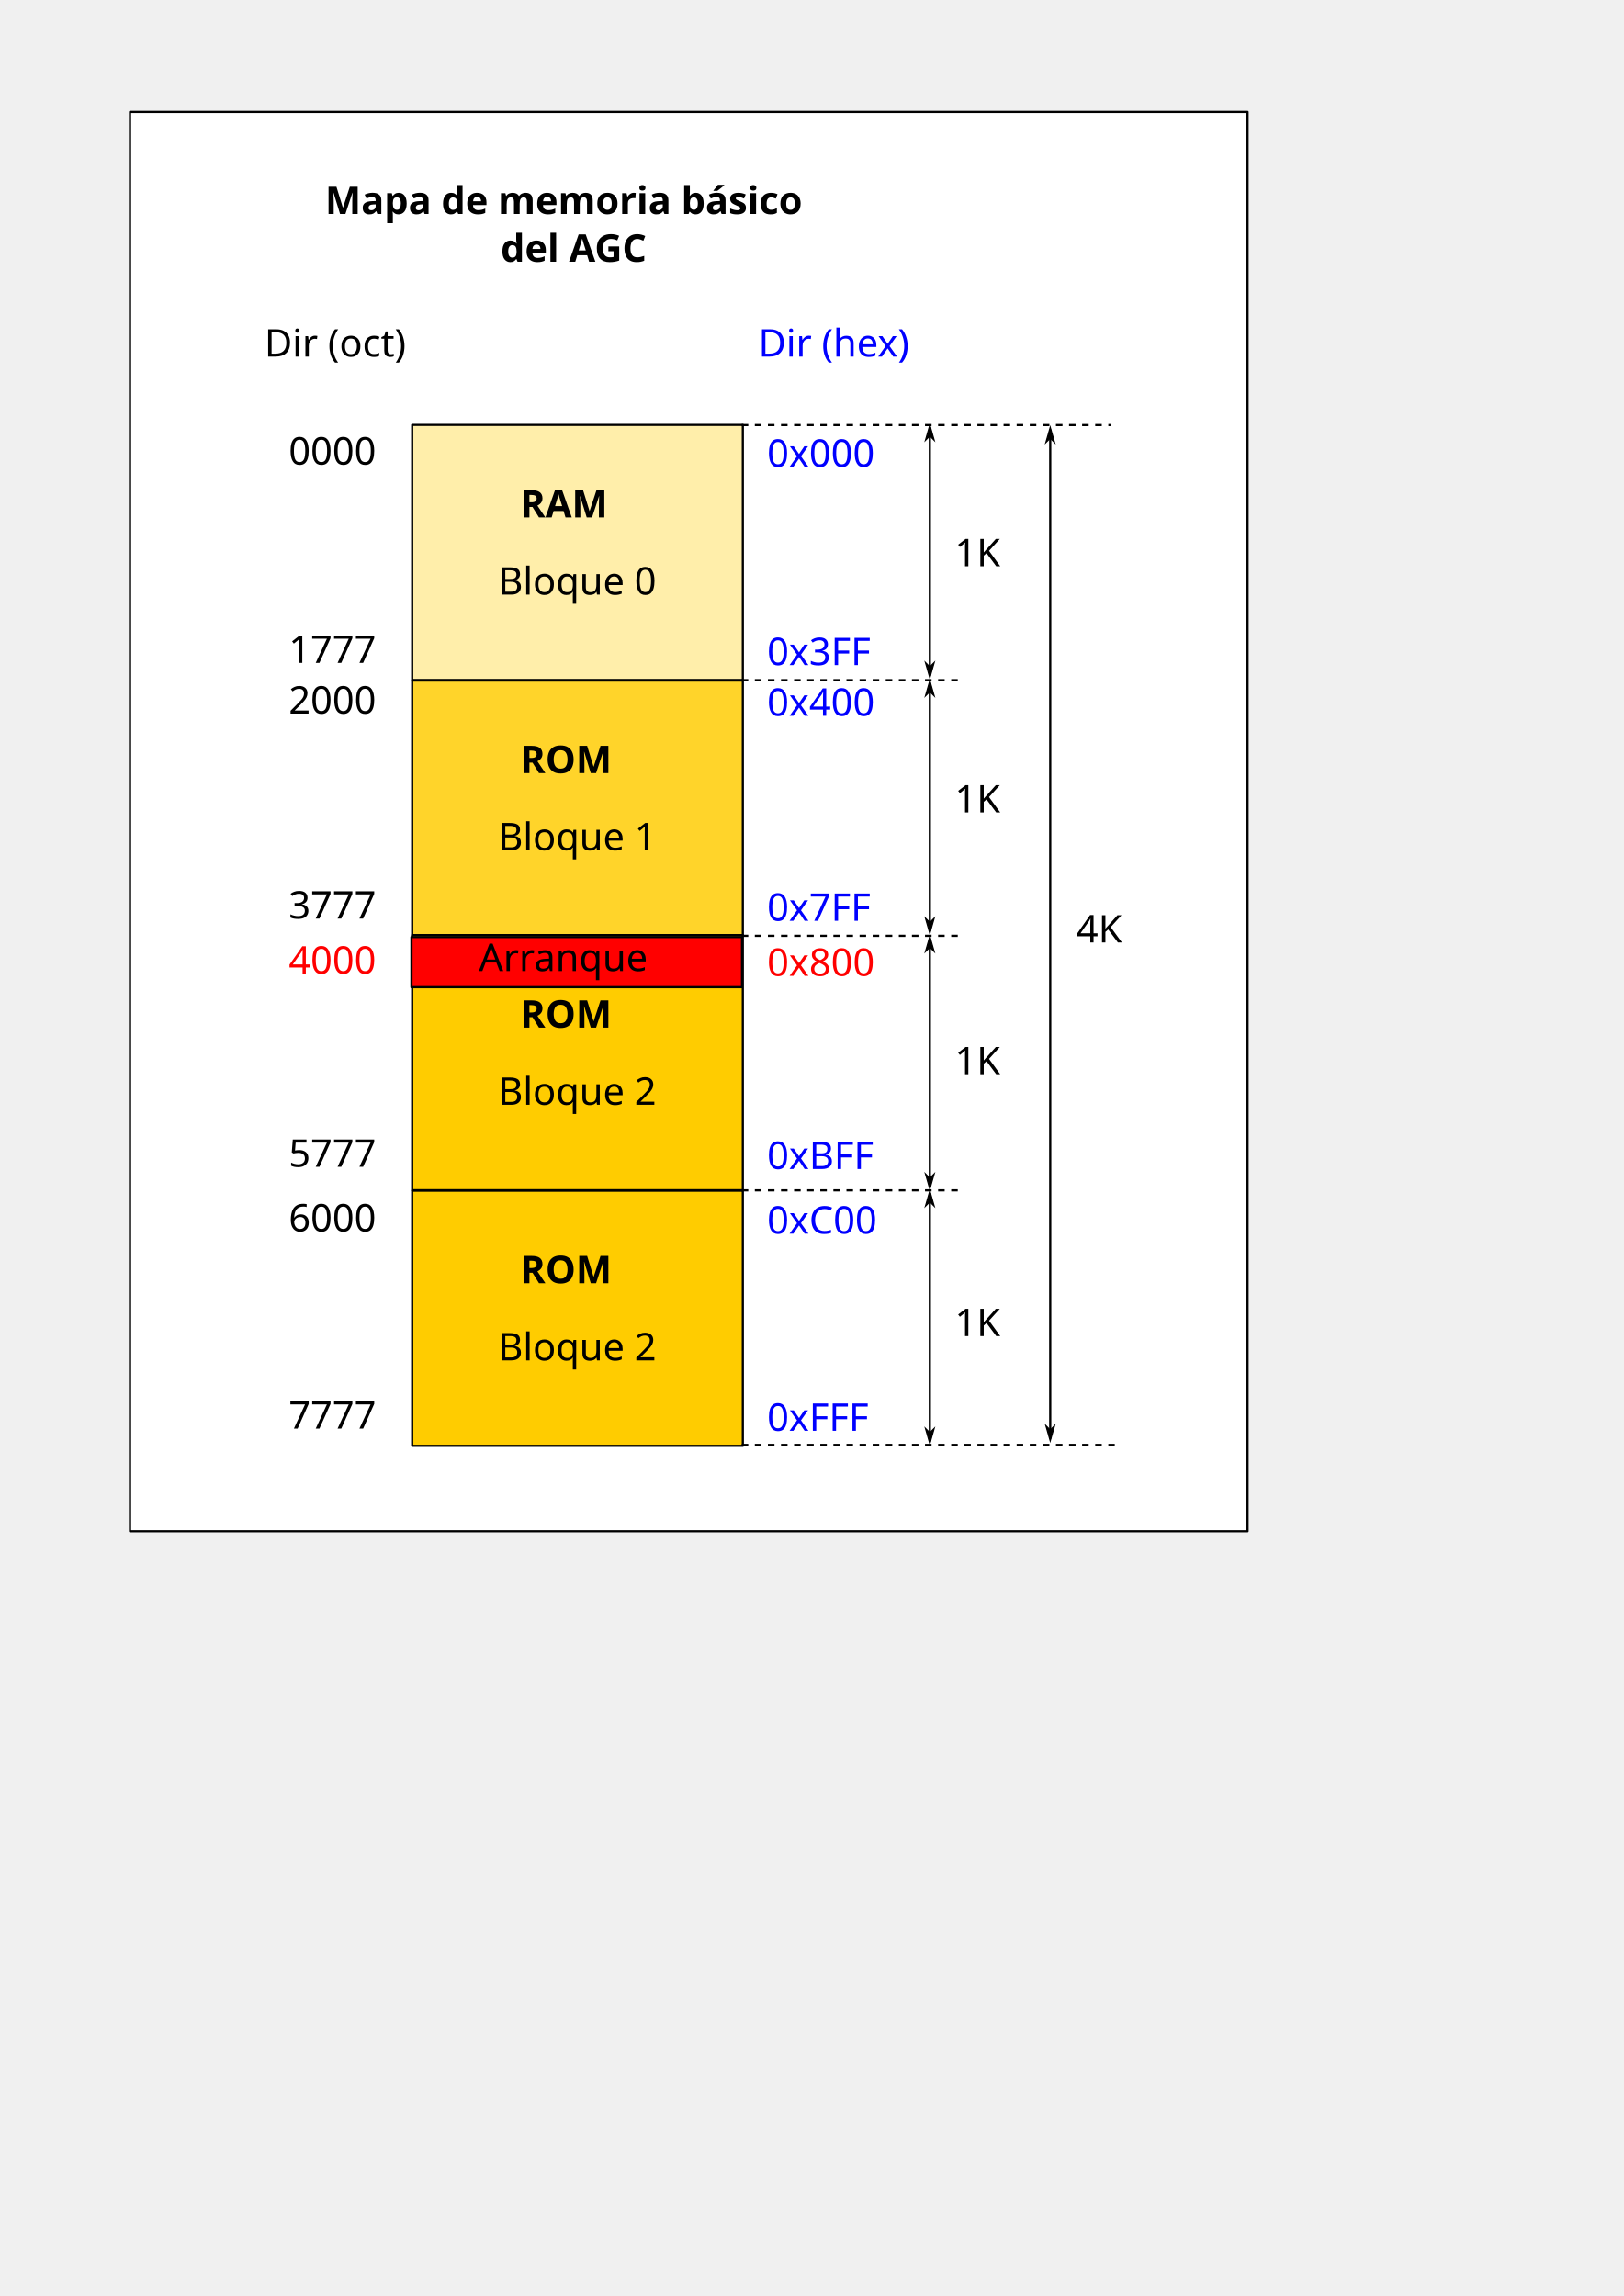
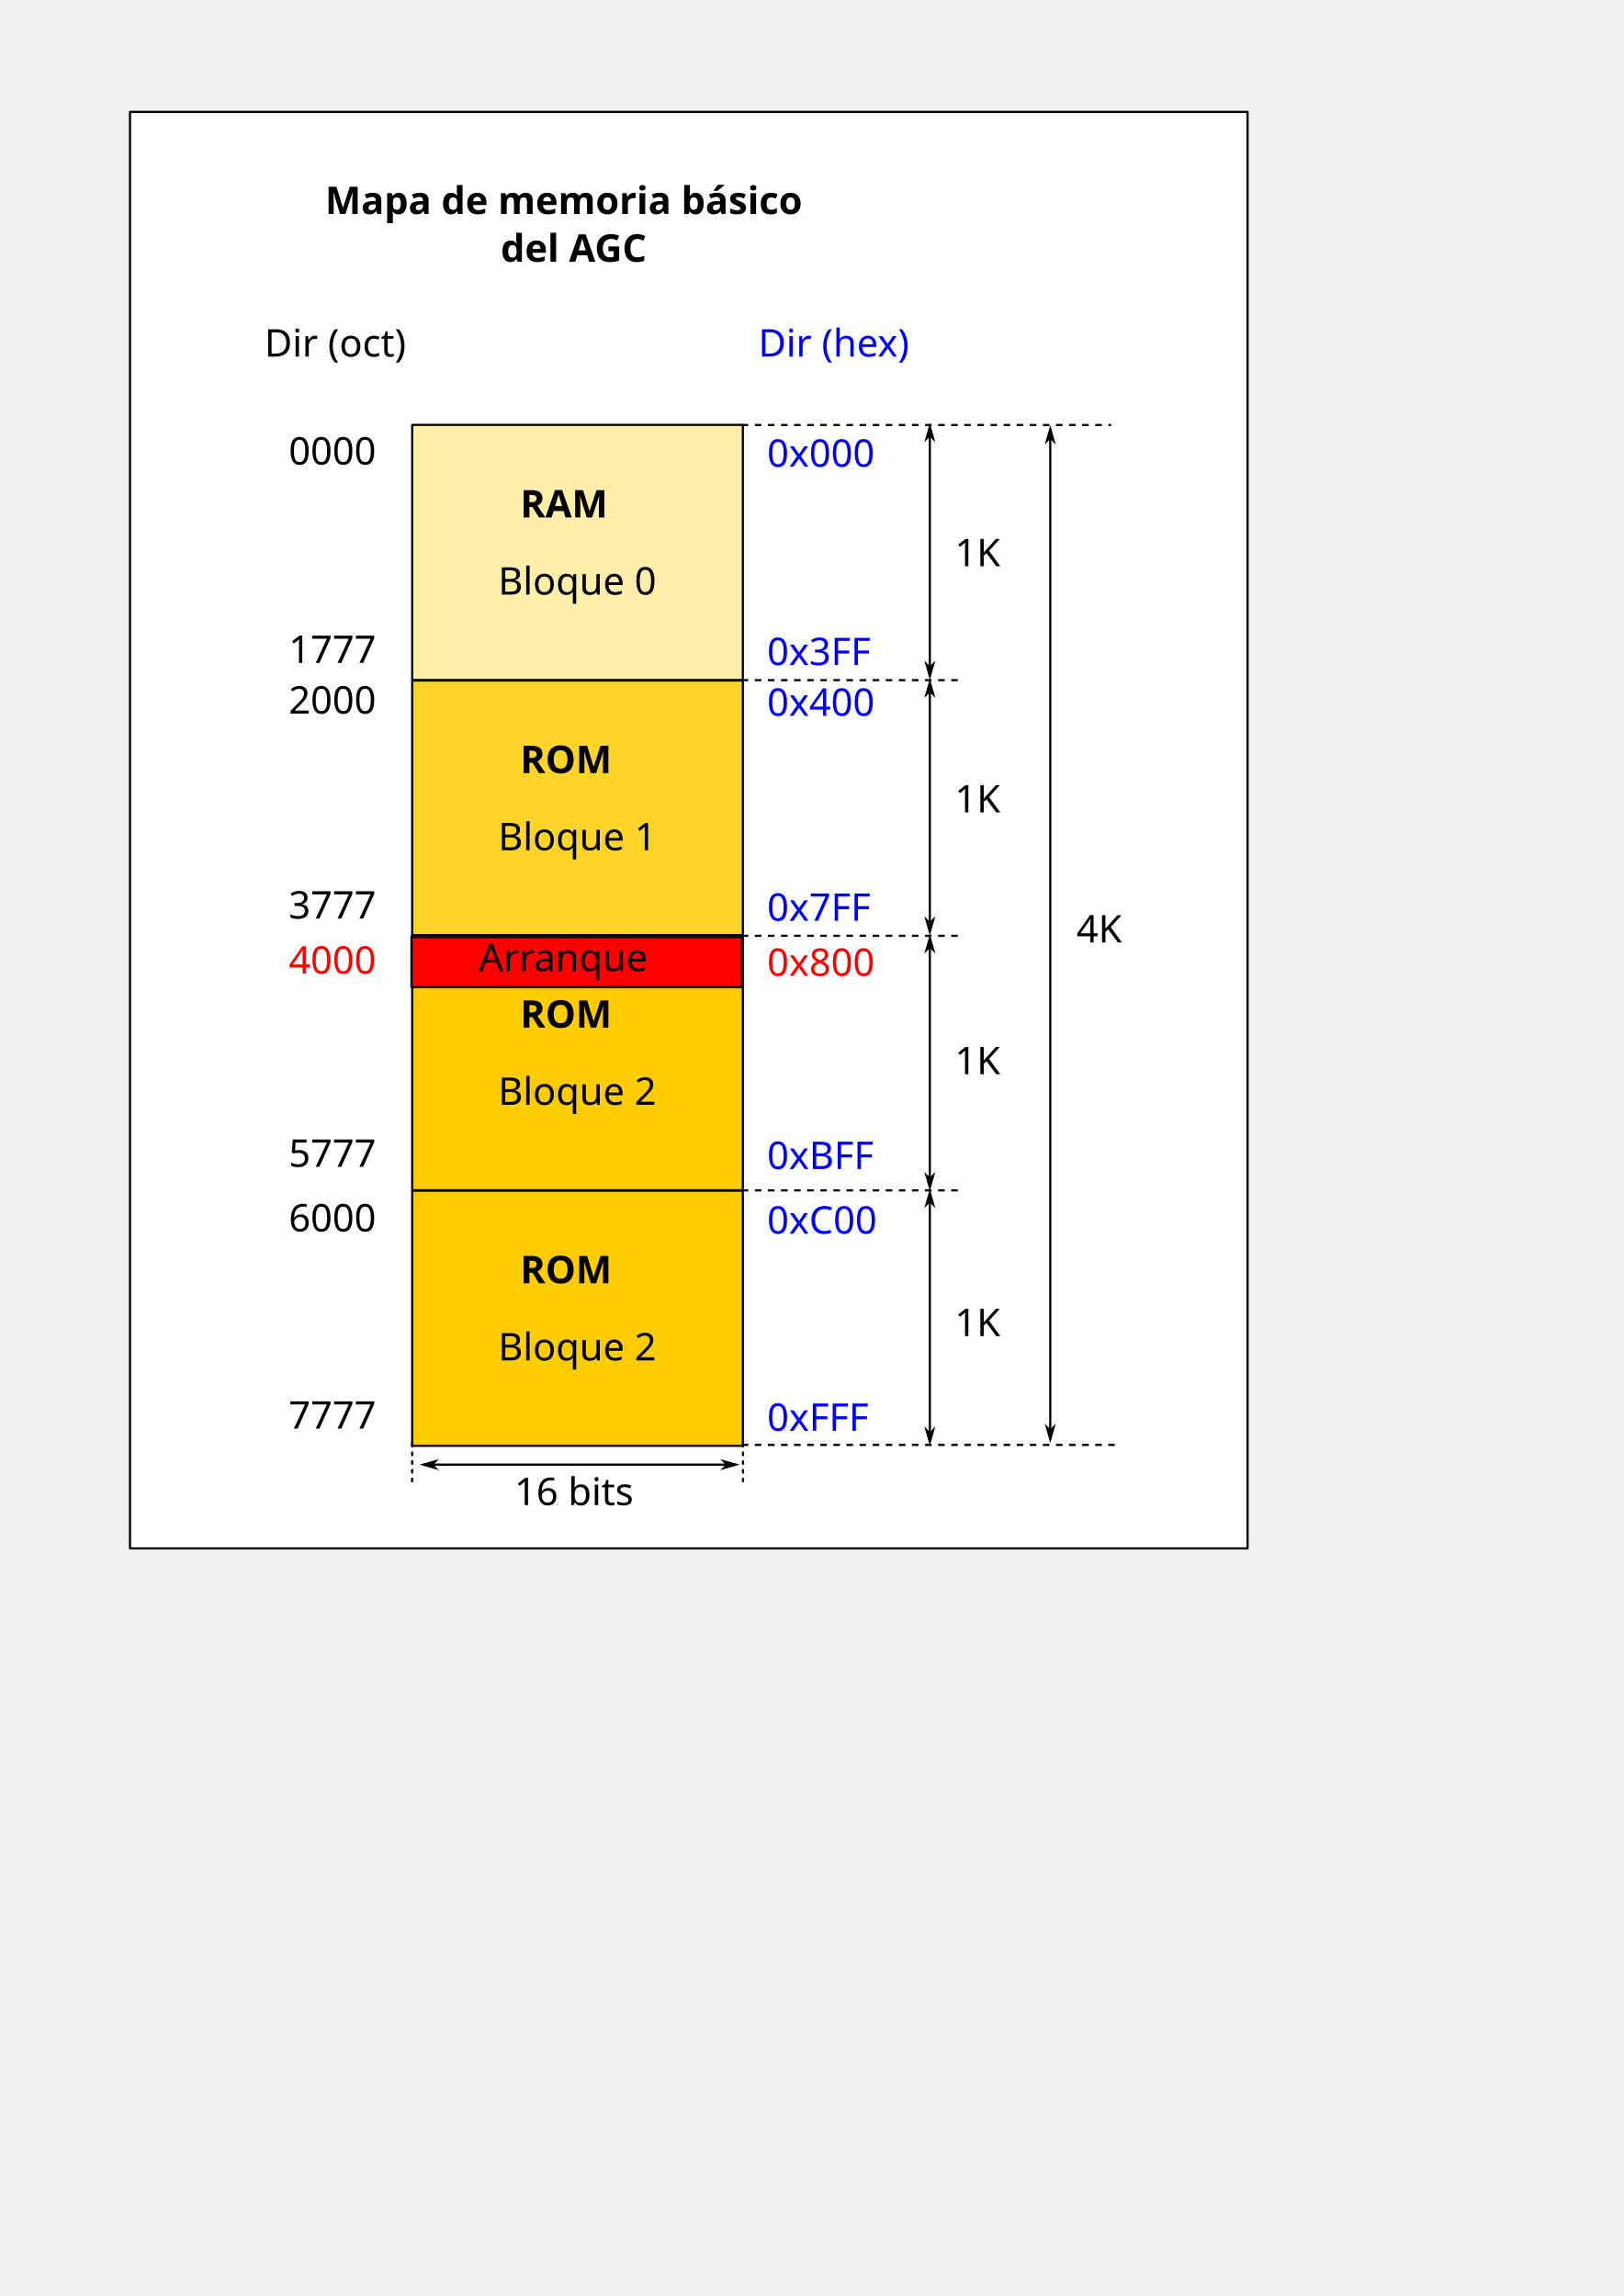
<svg xmlns="http://www.w3.org/2000/svg" width="210mm" height="297mm" viewBox="0 0 744.094 1052.362" id="svg2" version="1.1">
  <defs id="defs4">
    <marker orient="auto" refY="0.0" refX="0.0" id="Arrow1Mstart" style="overflow:visible">
      <path id="path4438" d="M 0.0,0.0 L 5.0,-5.0 L -12.5,0.0 L 5.0,5.0 L 0.0,0.0 z " style="fill-rule:evenodd;stroke:#000000;stroke-width:1pt;stroke-opacity:1;fill:#000000;fill-opacity:1" transform="scale(0.4) translate(10,0)" />
    </marker>
    <marker orient="auto" refY="0.0" refX="0.0" id="Arrow1Mend" style="overflow:visible;">
      <path id="path4441" d="M 0.0,0.0 L 5.0,-5.0 L -12.5,0.0 L 5.0,5.0 L 0.0,0.0 z " style="fill-rule:evenodd;stroke:#000000;stroke-width:1pt;stroke-opacity:1;fill:#000000;fill-opacity:1" transform="scale(0.4) rotate(180) translate(10,0)" />
    </marker>
    <marker orient="auto" refY="0" refX="0" id="Arrow1Mstart-6" style="overflow:visible">
      <path id="path4438-3" d="M 0,0 5,-5 -12.5,0 5,5 0,0 Z" style="fill:#000000;fill-opacity:1;fill-rule:evenodd;stroke:#000000;stroke-width:1pt;stroke-opacity:1" transform="matrix(0.4,0,0,0.4,4,0)" />
    </marker>
    <marker orient="auto" refY="0" refX="0" id="Arrow1Mend-2" style="overflow:visible">
      <path id="path4441-0" d="M 0,0 5,-5 -12.5,0 5,5 0,0 Z" style="fill:#000000;fill-opacity:1;fill-rule:evenodd;stroke:#000000;stroke-width:1pt;stroke-opacity:1" transform="matrix(-0.4,0,0,-0.4,-4,0)" />
    </marker>
    <marker orient="auto" refY="0" refX="0" id="Arrow1Mstart-5" style="overflow:visible">
      <path id="path4438-4" d="M 0,0 5,-5 -12.5,0 5,5 0,0 Z" style="fill:#000000;fill-opacity:1;fill-rule:evenodd;stroke:#000000;stroke-width:1pt;stroke-opacity:1" transform="matrix(0.4,0,0,0.4,4,0)" />
    </marker>
    <marker orient="auto" refY="0" refX="0" id="Arrow1Mend-7" style="overflow:visible">
      <path id="path4441-6" d="M 0,0 5,-5 -12.5,0 5,5 0,0 Z" style="fill:#000000;fill-opacity:1;fill-rule:evenodd;stroke:#000000;stroke-width:1pt;stroke-opacity:1" transform="matrix(-0.4,0,0,-0.4,-4,0)" />
    </marker>
    <marker orient="auto" refY="0" refX="0" id="Arrow1Mstart-5-6" style="overflow:visible">
      <path id="path4438-4-9" d="M 0,0 5,-5 -12.5,0 5,5 0,0 Z" style="fill:#000000;fill-opacity:1;fill-rule:evenodd;stroke:#000000;stroke-width:1pt;stroke-opacity:1" transform="matrix(0.4,0,0,0.4,4,0)" />
    </marker>
    <marker orient="auto" refY="0" refX="0" id="Arrow1Mend-7-3" style="overflow:visible">
      <path id="path4441-6-7" d="M 0,0 5,-5 -12.5,0 5,5 0,0 Z" style="fill:#000000;fill-opacity:1;fill-rule:evenodd;stroke:#000000;stroke-width:1pt;stroke-opacity:1" transform="matrix(-0.4,0,0,-0.4,-4,0)" />
    </marker>
    <marker orient="auto" refY="0" refX="0" id="Arrow1Mstart-5-6-5" style="overflow:visible">
      <path id="path4438-4-9-2" d="M 0,0 5,-5 -12.5,0 5,5 0,0 Z" style="fill:#000000;fill-opacity:1;fill-rule:evenodd;stroke:#000000;stroke-width:1pt;stroke-opacity:1" transform="matrix(0.4,0,0,0.4,4,0)" />
    </marker>
    <marker orient="auto" refY="0" refX="0" id="Arrow1Mend-7-3-5" style="overflow:visible">
      <path id="path4441-6-7-4" d="M 0,0 5,-5 -12.5,0 5,5 0,0 Z" style="fill:#000000;fill-opacity:1;fill-rule:evenodd;stroke:#000000;stroke-width:1pt;stroke-opacity:1" transform="matrix(-0.4,0,0,-0.4,-4,0)" />
    </marker>
    <marker orient="auto" refY="0" refX="0" id="Arrow1Mstart-68" style="overflow:visible">
      <path id="path4438-8" d="M 0,0 5,-5 -12.5,0 5,5 0,0 Z" style="fill:#000000;fill-opacity:1;fill-rule:evenodd;stroke:#000000;stroke-width:1pt;stroke-opacity:1" transform="matrix(0.4,0,0,0.4,4,0)" />
    </marker>
    <marker orient="auto" refY="0" refX="0" id="Arrow1Mend-4" style="overflow:visible">
      <path id="path4441-3" d="M 0,0 5,-5 -12.5,0 5,5 0,0 Z" style="fill:#000000;fill-opacity:1;fill-rule:evenodd;stroke:#000000;stroke-width:1pt;stroke-opacity:1" transform="matrix(-0.4,0,0,-0.4,-4,0)" />
    </marker>
+     <marker orient="auto" refY="0" refX="0" id="Arrow1Mstart-5-6-5-7" style="overflow:visible">
+       <path id="path4438-4-9-2-5" d="M 0,0 5,-5 -12.5,0 5,5 0,0 Z" style="fill:#000000;fill-opacity:1;fill-rule:evenodd;stroke:#000000;stroke-width:1pt;stroke-opacity:1" transform="matrix(0.4,0,0,0.4,4,0)" />
+     </marker>
+     <marker orient="auto" refY="0" refX="0" id="Arrow1Mend-7-3-5-3" style="overflow:visible">
+       <path id="path4441-6-7-4-5" d="M 0,0 5,-5 -12.5,0 5,5 0,0 Z" style="fill:#000000;fill-opacity:1;fill-rule:evenodd;stroke:#000000;stroke-width:1pt;stroke-opacity:1" transform="matrix(-0.4,0,0,-0.4,-4,0)" />
+     </marker>
  </defs>
  <g id="layer1">
-     <rect style="opacity:1;fill:#ffffff;fill-opacity:1;stroke:#000000;stroke-width:1;stroke-linecap:round;stroke-linejoin:round;stroke-miterlimit:4;stroke-dasharray:none;stroke-dashoffset:0;stroke-opacity:1" id="rect10969" width="512.147" height="650.538" x="59.579" y="51.301" ry="38.386" rx="0" />
+     <rect style="opacity:1;fill:#ffffff;fill-opacity:1;stroke:#000000;stroke-width:1;stroke-linecap:round;stroke-linejoin:round;stroke-miterlimit:4;stroke-dasharray:none;stroke-dashoffset:0;stroke-opacity:1" id="rect10969" width="512.147" height="658.395" x="59.579" y="51.301" ry="38.849" rx="0" />
    <rect style="opacity:1;fill:#ffeeaa;fill-opacity:1;stroke:#000000;stroke-width:1;stroke-linecap:round;stroke-linejoin:round;stroke-miterlimit:4;stroke-dasharray:none;stroke-dashoffset:0;stroke-opacity:1" id="rect4136" width="151.523" height="116.959" x="188.899" y="194.743" rx="0" ry="0" />
    <text xml:space="preserve" style="font-style:normal;font-weight:normal;font-size:17.5px;line-height:125%;font-family:sans-serif;letter-spacing:0px;word-spacing:0px;fill:#000000;fill-opacity:1;stroke:none;stroke-width:1px;stroke-linecap:butt;stroke-linejoin:miter;stroke-opacity:1" x="238.396" y="237.169" id="text4138">
      <tspan id="tspan4140" x="238.396" y="237.169" style="font-style:normal;font-variant:normal;font-weight:bold;font-stretch:normal;font-family:sans-serif;-inkscape-font-specification:'sans-serif Bold'">RAM</tspan>
    </text>
    <text xml:space="preserve" style="font-style:normal;font-weight:normal;font-size:17.5px;line-height:125%;font-family:sans-serif;letter-spacing:0px;word-spacing:0px;fill:#000000;fill-opacity:1;stroke:none;stroke-width:1px;stroke-linecap:butt;stroke-linejoin:miter;stroke-opacity:1" x="228.294" y="272.524" id="text4142">
      <tspan id="tspan4144" x="228.294" y="272.524">Bloque 0</tspan>
    </text>
    <text xml:space="preserve" style="font-style:normal;font-weight:normal;font-size:17.5px;line-height:125%;font-family:sans-serif;letter-spacing:0px;word-spacing:0px;fill:#0000ff;fill-opacity:1;stroke:none;stroke-width:1px;stroke-linecap:butt;stroke-linejoin:miter;stroke-opacity:1" x="351.533" y="213.936" id="text4146">
      <tspan id="tspan4148" x="351.533" y="213.936">0x000</tspan>
    </text>
    <text xml:space="preserve" style="font-style:normal;font-weight:normal;font-size:17.5px;line-height:125%;font-family:sans-serif;letter-spacing:0px;word-spacing:0px;fill:#0000ff;fill-opacity:1;stroke:none;stroke-width:1px;stroke-linecap:butt;stroke-linejoin:miter;stroke-opacity:1" x="347.492" y="163.428" id="text4150">
      <tspan id="tspan4152" x="347.492" y="163.428">Dir (hex)</tspan>
    </text>
    <rect style="opacity:1;fill:#ffd42a;fill-opacity:1;stroke:#000000;stroke-width:1;stroke-linecap:round;stroke-linejoin:round;stroke-miterlimit:4;stroke-dasharray:none;stroke-dashoffset:0;stroke-opacity:1" id="rect4136-3" width="151.523" height="116.959" x="188.899" y="311.92" rx="0" ry="0" />
    <text xml:space="preserve" style="font-style:normal;font-weight:normal;font-size:17.5px;line-height:125%;font-family:sans-serif;letter-spacing:0px;word-spacing:0px;fill:#000000;fill-opacity:1;stroke:none;stroke-width:1px;stroke-linecap:butt;stroke-linejoin:miter;stroke-opacity:1" x="238.396" y="354.347" id="text4138-5">
      <tspan id="tspan4140-6" x="238.396" y="354.347" style="font-style:normal;font-variant:normal;font-weight:bold;font-stretch:normal;font-family:sans-serif;-inkscape-font-specification:'sans-serif Bold'">ROM</tspan>
    </text>
    <text xml:space="preserve" style="font-style:normal;font-weight:normal;font-size:17.5px;line-height:125%;font-family:sans-serif;letter-spacing:0px;word-spacing:0px;fill:#000000;fill-opacity:1;stroke:none;stroke-width:1px;stroke-linecap:butt;stroke-linejoin:miter;stroke-opacity:1" x="228.294" y="389.702" id="text4142-2">
      <tspan id="tspan4144-9" x="228.294" y="389.702">Bloque 1</tspan>
    </text>
    <text xml:space="preserve" style="font-style:normal;font-weight:normal;font-size:17.5px;line-height:125%;font-family:sans-serif;letter-spacing:0px;word-spacing:0px;fill:#0000ff;fill-opacity:1;stroke:none;stroke-width:1px;stroke-linecap:butt;stroke-linejoin:miter;stroke-opacity:1" x="351.533" y="328.083" id="text4146-1">
      <tspan id="tspan4148-2" x="351.533" y="328.083">0x400</tspan>
    </text>
    <text xml:space="preserve" style="font-style:normal;font-weight:normal;font-size:17.5px;line-height:125%;font-family:sans-serif;letter-spacing:0px;word-spacing:0px;fill:#0000ff;fill-opacity:1;stroke:none;stroke-width:1px;stroke-linecap:butt;stroke-linejoin:miter;stroke-opacity:1" x="351.533" y="304.849" id="text4146-1-9">
      <tspan id="tspan4148-2-3" x="351.533" y="304.849">0x3FF</tspan>
    </text>
    <rect style="opacity:1;fill:#ffcc00;fill-opacity:1;stroke:#000000;stroke-width:1;stroke-linecap:round;stroke-linejoin:round;stroke-miterlimit:4;stroke-dasharray:none;stroke-dashoffset:0;stroke-opacity:1" id="rect4136-3-6" width="151.523" height="116.959" x="188.899" y="428.593" rx="0" ry="0" />
    <text xml:space="preserve" style="font-style:normal;font-weight:normal;font-size:17.5px;line-height:125%;font-family:sans-serif;letter-spacing:0px;word-spacing:0px;fill:#000000;fill-opacity:1;stroke:none;stroke-width:1px;stroke-linecap:butt;stroke-linejoin:miter;stroke-opacity:1" x="238.396" y="471.019" id="text4138-5-2">
      <tspan id="tspan4140-6-6" x="238.396" y="471.019" style="font-style:normal;font-variant:normal;font-weight:bold;font-stretch:normal;font-family:sans-serif;-inkscape-font-specification:'sans-serif Bold'">ROM</tspan>
    </text>
    <text xml:space="preserve" style="font-style:normal;font-weight:normal;font-size:17.5px;line-height:125%;font-family:sans-serif;letter-spacing:0px;word-spacing:0px;fill:#000000;fill-opacity:1;stroke:none;stroke-width:1px;stroke-linecap:butt;stroke-linejoin:miter;stroke-opacity:1" x="228.294" y="506.375" id="text4142-2-1">
      <tspan id="tspan4144-9-8" x="228.294" y="506.375">Bloque 2</tspan>
    </text>
    <text xml:space="preserve" style="font-style:normal;font-weight:normal;font-size:17.5px;line-height:125%;font-family:sans-serif;letter-spacing:0px;word-spacing:0px;fill:#ff0000;fill-opacity:1;stroke:none;stroke-width:1px;stroke-linecap:butt;stroke-linejoin:miter;stroke-opacity:1" x="351.533" y="447.281" id="text4146-1-7">
      <tspan id="tspan4148-2-9" x="351.533" y="447.281">0x800</tspan>
    </text>
    <text xml:space="preserve" style="font-style:normal;font-weight:normal;font-size:17.5px;line-height:125%;font-family:sans-serif;letter-spacing:0px;word-spacing:0px;fill:#0000ff;fill-opacity:1;stroke:none;stroke-width:1px;stroke-linecap:butt;stroke-linejoin:miter;stroke-opacity:1" x="351.533" y="422.027" id="text4146-1-7-3">
      <tspan id="tspan4148-2-9-7" x="351.533" y="422.027">0x7FF</tspan>
    </text>
    <rect style="opacity:1;fill:#ffcc00;fill-opacity:1;stroke:#000000;stroke-width:1;stroke-linecap:round;stroke-linejoin:round;stroke-miterlimit:4;stroke-dasharray:none;stroke-dashoffset:0;stroke-opacity:1" id="rect4136-3-6-2" width="151.523" height="116.959" x="188.899" y="545.736" rx="0" ry="0" />
    <text xml:space="preserve" style="font-style:normal;font-weight:normal;font-size:17.5px;line-height:125%;font-family:sans-serif;letter-spacing:0px;word-spacing:0px;fill:#000000;fill-opacity:1;stroke:none;stroke-width:1px;stroke-linecap:butt;stroke-linejoin:miter;stroke-opacity:1" x="238.396" y="588.162" id="text4138-5-2-2">
      <tspan id="tspan4140-6-6-8" x="238.396" y="588.162" style="font-style:normal;font-variant:normal;font-weight:bold;font-stretch:normal;font-family:sans-serif;-inkscape-font-specification:'sans-serif Bold'">ROM</tspan>
    </text>
    <text xml:space="preserve" style="font-style:normal;font-weight:normal;font-size:17.5px;line-height:125%;font-family:sans-serif;letter-spacing:0px;word-spacing:0px;fill:#000000;fill-opacity:1;stroke:none;stroke-width:1px;stroke-linecap:butt;stroke-linejoin:miter;stroke-opacity:1" x="228.294" y="623.518" id="text4142-2-1-9">
      <tspan id="tspan4144-9-8-7" x="228.294" y="623.518">Bloque 2</tspan>
    </text>
    <text xml:space="preserve" style="font-style:normal;font-weight:normal;font-size:17.5px;line-height:125%;font-family:sans-serif;letter-spacing:0px;word-spacing:0px;fill:#0000ff;fill-opacity:1;stroke:none;stroke-width:1px;stroke-linecap:butt;stroke-linejoin:miter;stroke-opacity:1" x="351.533" y="565.434" id="text4146-1-7-36">
      <tspan id="tspan4148-2-9-1" x="351.533" y="565.434">0xC00</tspan>
    </text>
    <text xml:space="preserve" style="font-style:normal;font-weight:normal;font-size:17.5px;line-height:125%;font-family:sans-serif;letter-spacing:0px;word-spacing:0px;fill:#0000ff;fill-opacity:1;stroke:none;stroke-width:1px;stroke-linecap:butt;stroke-linejoin:miter;stroke-opacity:1" x="351.533" y="535.801" id="text4146-1-7-36-1">
      <tspan id="tspan4148-2-9-1-9" x="351.533" y="535.801">0xBFF</tspan>
    </text>
    <text xml:space="preserve" style="font-style:normal;font-weight:normal;font-size:17.5px;line-height:125%;font-family:sans-serif;letter-spacing:0px;word-spacing:0px;fill:#0000ff;fill-opacity:1;stroke:none;stroke-width:1px;stroke-linecap:butt;stroke-linejoin:miter;stroke-opacity:1" x="351.533" y="655.802" id="text4146-1-7-36-8">
      <tspan id="tspan4148-2-9-1-4" x="351.533" y="655.802">0xFFF</tspan>
    </text>
    <text xml:space="preserve" style="font-style:normal;font-weight:normal;font-size:17.5px;line-height:125%;font-family:sans-serif;letter-spacing:0px;word-spacing:0px;fill:#000000;fill-opacity:1;stroke:none;stroke-width:1px;stroke-linecap:butt;stroke-linejoin:miter;stroke-opacity:1" x="437.549" y="259.522" id="text4422">
      <tspan id="tspan4424" x="437.549" y="259.522">1K</tspan>
    </text>
    <path style="fill:none;fill-rule:evenodd;stroke:#000000;stroke-width:1px;stroke-linecap:butt;stroke-linejoin:miter;stroke-opacity:1;marker-start:url(#Arrow1Mstart);marker-end:url(#Arrow1Mend)" d="m 426.12,195.794 0,113.886" id="path4426" />
    <path style="fill:none;fill-rule:evenodd;stroke:#000000;stroke-width:1;stroke-linecap:butt;stroke-linejoin:miter;stroke-miterlimit:4;stroke-dasharray:3, 3;stroke-dashoffset:0;stroke-opacity:1" d="m 339.916,194.818 169.302,0" id="path6328" />
    <path style="fill:none;fill-rule:evenodd;stroke:#000000;stroke-width:1;stroke-linecap:butt;stroke-linejoin:miter;stroke-miterlimit:4;stroke-dasharray:3, 3;stroke-dashoffset:0;stroke-opacity:1" d="m 339.916,311.744 100.236,0" id="path6328-3" />
    <path style="fill:none;fill-rule:evenodd;stroke:#000000;stroke-width:1;stroke-linecap:butt;stroke-linejoin:miter;stroke-miterlimit:4;stroke-dasharray:3, 3;stroke-dashoffset:0;stroke-opacity:1" d="m 339.916,428.921 99.522,0" id="path6328-3-6" />
    <path style="fill:none;fill-rule:evenodd;stroke:#000000;stroke-width:1;stroke-linecap:butt;stroke-linejoin:miter;stroke-miterlimit:4;stroke-dasharray:3, 3;stroke-dashoffset:0;stroke-opacity:1" d="m 339.916,545.594 100.95,0" id="path6328-3-6-1" />
    <path style="fill:none;fill-rule:evenodd;stroke:#000000;stroke-width:1;stroke-linecap:butt;stroke-linejoin:miter;stroke-miterlimit:4;stroke-dasharray:3, 3;stroke-dashoffset:0;stroke-opacity:1" d="m 339.916,662.266 170.95,0" id="path6328-3-6-1-0" />
    <path style="fill:none;fill-rule:evenodd;stroke:#000000;stroke-width:1px;stroke-linecap:butt;stroke-linejoin:miter;stroke-opacity:1;marker-start:url(#Arrow1Mstart-5);marker-end:url(#Arrow1Mend-7)" d="m 426.12,312.972 0,113.886" id="path4426-5" />
    <path style="fill:none;fill-rule:evenodd;stroke:#000000;stroke-width:1px;stroke-linecap:butt;stroke-linejoin:miter;stroke-opacity:1;marker-start:url(#Arrow1Mstart-5-6);marker-end:url(#Arrow1Mend-7-3)" d="m 426.12,430.149 0,113.886" id="path4426-5-4" />
    <path style="fill:none;fill-rule:evenodd;stroke:#000000;stroke-width:1px;stroke-linecap:butt;stroke-linejoin:miter;stroke-opacity:1;marker-start:url(#Arrow1Mstart-5-6-5);marker-end:url(#Arrow1Mend-7-3-5)" d="m 426.12,546.822 0,113.886" id="path4426-5-4-7" />
    <text xml:space="preserve" style="font-style:normal;font-weight:normal;font-size:17.5px;line-height:125%;font-family:sans-serif;letter-spacing:0px;word-spacing:0px;fill:#000000;fill-opacity:1;stroke:none;stroke-width:1px;stroke-linecap:butt;stroke-linejoin:miter;stroke-opacity:1" x="437.549" y="372.38" id="text4422-4">
      <tspan id="tspan4424-4" x="437.549" y="372.38">1K</tspan>
    </text>
    <text xml:space="preserve" style="font-style:normal;font-weight:normal;font-size:17.5px;line-height:125%;font-family:sans-serif;letter-spacing:0px;word-spacing:0px;fill:#000000;fill-opacity:1;stroke:none;stroke-width:1px;stroke-linecap:butt;stroke-linejoin:miter;stroke-opacity:1" x="437.549" y="492.38" id="text4422-4-3">
      <tspan id="tspan4424-4-0" x="437.549" y="492.38">1K</tspan>
    </text>
    <text xml:space="preserve" style="font-style:normal;font-weight:normal;font-size:17.5px;line-height:125%;font-family:sans-serif;letter-spacing:0px;word-spacing:0px;fill:#000000;fill-opacity:1;stroke:none;stroke-width:1px;stroke-linecap:butt;stroke-linejoin:miter;stroke-opacity:1" x="437.549" y="612.38" id="text4422-4-3-7">
      <tspan id="tspan4424-4-0-8" x="437.549" y="612.38">1K</tspan>
    </text>
    <path style="fill:none;fill-rule:evenodd;stroke:#000000;stroke-width:1px;stroke-linecap:butt;stroke-linejoin:miter;stroke-opacity:1;marker-start:url(#Arrow1Mstart-68);marker-end:url(#Arrow1Mend-4)" d="m 481.299,196.831 0,462.604" id="path4426-1" />
    <text xml:space="preserve" style="font-style:normal;font-weight:normal;font-size:17.5px;line-height:125%;font-family:sans-serif;letter-spacing:0px;word-spacing:0px;fill:#000000;fill-opacity:1;stroke:none;stroke-width:1px;stroke-linecap:butt;stroke-linejoin:miter;stroke-opacity:1" x="493.31" y="431.977" id="text4422-4-3-4">
      <tspan id="tspan4424-4-0-9" x="493.31" y="431.977">4K</tspan>
    </text>
    <text xml:space="preserve" style="font-style:normal;font-weight:normal;font-size:17.5px;line-height:125%;font-family:sans-serif;letter-spacing:0px;word-spacing:0px;fill:#000000;fill-opacity:1;stroke:none;stroke-width:1px;stroke-linecap:butt;stroke-linejoin:miter;stroke-opacity:1" x="121.192" y="163.428" id="text4150-3-2">
      <tspan id="tspan4152-6-0" x="121.192" y="163.428">Dir (oct)</tspan>
    </text>
    <text xml:space="preserve" style="font-style:normal;font-weight:normal;font-size:17.5px;line-height:125%;font-family:sans-serif;letter-spacing:0px;word-spacing:0px;fill:#000000;fill-opacity:1;stroke:none;stroke-width:1px;stroke-linecap:butt;stroke-linejoin:miter;stroke-opacity:1" x="132.303" y="212.925" id="text4146-7-6">
      <tspan id="tspan4148-5-8" x="132.303" y="212.925">0000</tspan>
    </text>
    <text xml:space="preserve" style="font-style:normal;font-weight:normal;font-size:17.5px;line-height:125%;font-family:sans-serif;letter-spacing:0px;word-spacing:0px;fill:#000000;fill-opacity:1;stroke:none;stroke-width:1px;stroke-linecap:butt;stroke-linejoin:miter;stroke-opacity:1" x="132.303" y="327.073" id="text4146-7-7-9">
      <tspan id="tspan4148-5-0-2" x="132.303" y="327.073">2000</tspan>
    </text>
    <text xml:space="preserve" style="font-style:normal;font-weight:normal;font-size:17.5px;line-height:125%;font-family:sans-serif;letter-spacing:0px;word-spacing:0px;fill:#000000;fill-opacity:1;stroke:none;stroke-width:1px;stroke-linecap:butt;stroke-linejoin:miter;stroke-opacity:1" x="132.303" y="303.839" id="text4146-7-7-6-6">
      <tspan id="tspan4148-5-0-0-6" x="132.303" y="303.839">1777</tspan>
    </text>
    <text xml:space="preserve" style="font-style:normal;font-weight:normal;font-size:17.5px;line-height:125%;font-family:sans-serif;letter-spacing:0px;word-spacing:0px;fill:#ff0000;fill-opacity:1;stroke:none;stroke-width:1px;stroke-linecap:butt;stroke-linejoin:miter;stroke-opacity:1" x="132.303" y="446.271" id="text4146-7-7-2-4">
      <tspan id="tspan4148-5-0-02-95" x="132.303" y="446.271">4000</tspan>
    </text>
    <text xml:space="preserve" style="font-style:normal;font-weight:normal;font-size:17.5px;line-height:125%;font-family:sans-serif;letter-spacing:0px;word-spacing:0px;fill:#000000;fill-opacity:1;stroke:none;stroke-width:1px;stroke-linecap:butt;stroke-linejoin:miter;stroke-opacity:1" x="132.303" y="421.017" id="text4146-7-7-2-5-0">
      <tspan id="tspan4148-5-0-02-9-4" x="132.303" y="421.017">3777</tspan>
    </text>
    <text xml:space="preserve" style="font-style:normal;font-weight:normal;font-size:17.5px;line-height:125%;font-family:sans-serif;letter-spacing:0px;word-spacing:0px;fill:#000000;fill-opacity:1;stroke:none;stroke-width:1px;stroke-linecap:butt;stroke-linejoin:miter;stroke-opacity:1" x="132.303" y="564.424" id="text4146-7-7-2-2-8">
      <tspan id="tspan4148-5-0-02-93-71" x="132.303" y="564.424">6000</tspan>
    </text>
    <text xml:space="preserve" style="font-style:normal;font-weight:normal;font-size:17.5px;line-height:125%;font-family:sans-serif;letter-spacing:0px;word-spacing:0px;fill:#000000;fill-opacity:1;stroke:none;stroke-width:1px;stroke-linecap:butt;stroke-linejoin:miter;stroke-opacity:1" x="132.303" y="534.791" id="text4146-7-7-2-2-4-7">
      <tspan id="tspan4148-5-0-02-93-7-2" x="132.303" y="534.791">5777</tspan>
    </text>
    <text xml:space="preserve" style="font-style:normal;font-weight:normal;font-size:17.5px;line-height:125%;font-family:sans-serif;letter-spacing:0px;word-spacing:0px;fill:#000000;fill-opacity:1;stroke:none;stroke-width:1px;stroke-linecap:butt;stroke-linejoin:miter;stroke-opacity:1" x="132.303" y="654.791" id="text4146-7-7-2-2-5-7">
      <tspan id="tspan4148-5-0-02-93-0-2" x="132.303" y="654.791">7777</tspan>
    </text>
    <rect style="opacity:1;fill:#ff0000;fill-opacity:1;stroke:#000000;stroke-width:1;stroke-linecap:round;stroke-linejoin:round;stroke-miterlimit:4;stroke-dasharray:none;stroke-dashoffset:0;stroke-opacity:1" id="rect10943" width="151.49" height="22.979" x="188.559" y="429.487" />
    <text xml:space="preserve" style="font-style:normal;font-weight:normal;font-size:17.5px;line-height:125%;font-family:sans-serif;letter-spacing:0px;word-spacing:0px;fill:#000000;fill-opacity:1;stroke:none;stroke-width:1px;stroke-linecap:butt;stroke-linejoin:miter;stroke-opacity:1" x="219.446" y="445.068" id="text4146-7-6-2">
      <tspan id="tspan4148-5-8-6" x="219.446" y="445.068">Arranque</tspan>
    </text>
    <text xml:space="preserve" style="font-style:normal;font-weight:normal;font-size:17.5px;line-height:125%;font-family:sans-serif;text-align:center;letter-spacing:0px;word-spacing:0px;text-anchor:middle;fill:#000000;fill-opacity:1;stroke:none;stroke-width:1px;stroke-linecap:butt;stroke-linejoin:miter;stroke-opacity:1" x="274.262" y="98.094" id="text10963">
      <tspan id="tspan10965" x="274.262" y="98.094" style="font-style:normal;font-variant:normal;font-weight:bold;font-stretch:normal;font-family:sans-serif;-inkscape-font-specification:'sans-serif Bold';text-align:center;text-anchor:middle">Mapa de memoria básico</tspan>
      <tspan x="274.262" y="119.969" style="font-style:normal;font-variant:normal;font-weight:bold;font-stretch:normal;font-family:sans-serif;-inkscape-font-specification:'sans-serif Bold';text-align:center;text-anchor:middle" id="tspan10967">del AGC</tspan>
    </text>
+     <path style="fill:none;fill-rule:evenodd;stroke:#000000;stroke-width:1;stroke-linecap:butt;stroke-linejoin:miter;stroke-miterlimit:4;stroke-dasharray:2,2;stroke-dashoffset:0;stroke-opacity:1" d="m 188.874,661.345 0,18.361" id="path6328-3-6-1-0-3" />
+     <path style="fill:none;fill-rule:evenodd;stroke:#000000;stroke-width:1;stroke-linecap:butt;stroke-linejoin:miter;stroke-miterlimit:4;stroke-dasharray:2, 2;stroke-dashoffset:0;stroke-opacity:1" d="m 340.481,661.345 0,18.361" id="path6328-3-6-1-0-3-6" />
+     <path style="fill:none;fill-rule:evenodd;stroke:#000000;stroke-width:1px;stroke-linecap:butt;stroke-linejoin:miter;stroke-opacity:1;marker-start:url(#Arrow1Mstart-5-6-5-7);marker-end:url(#Arrow1Mend-7-3-5-3)" d="m 336.979,671.309 -142.718,0" id="path4426-5-4-7-6" />
+     <text xml:space="preserve" style="font-style:normal;font-weight:normal;font-size:17.5px;line-height:125%;font-family:sans-serif;letter-spacing:0px;word-spacing:0px;fill:#000000;fill-opacity:1;stroke:none;stroke-width:1px;stroke-linecap:butt;stroke-linejoin:miter;stroke-opacity:1" x="235.763" y="689.88" id="text4422-4-3-7-2">
+       <tspan id="tspan4424-4-0-8-9" x="235.763" y="689.88">16 bits</tspan>
+     </text>
  </g>
</svg>
